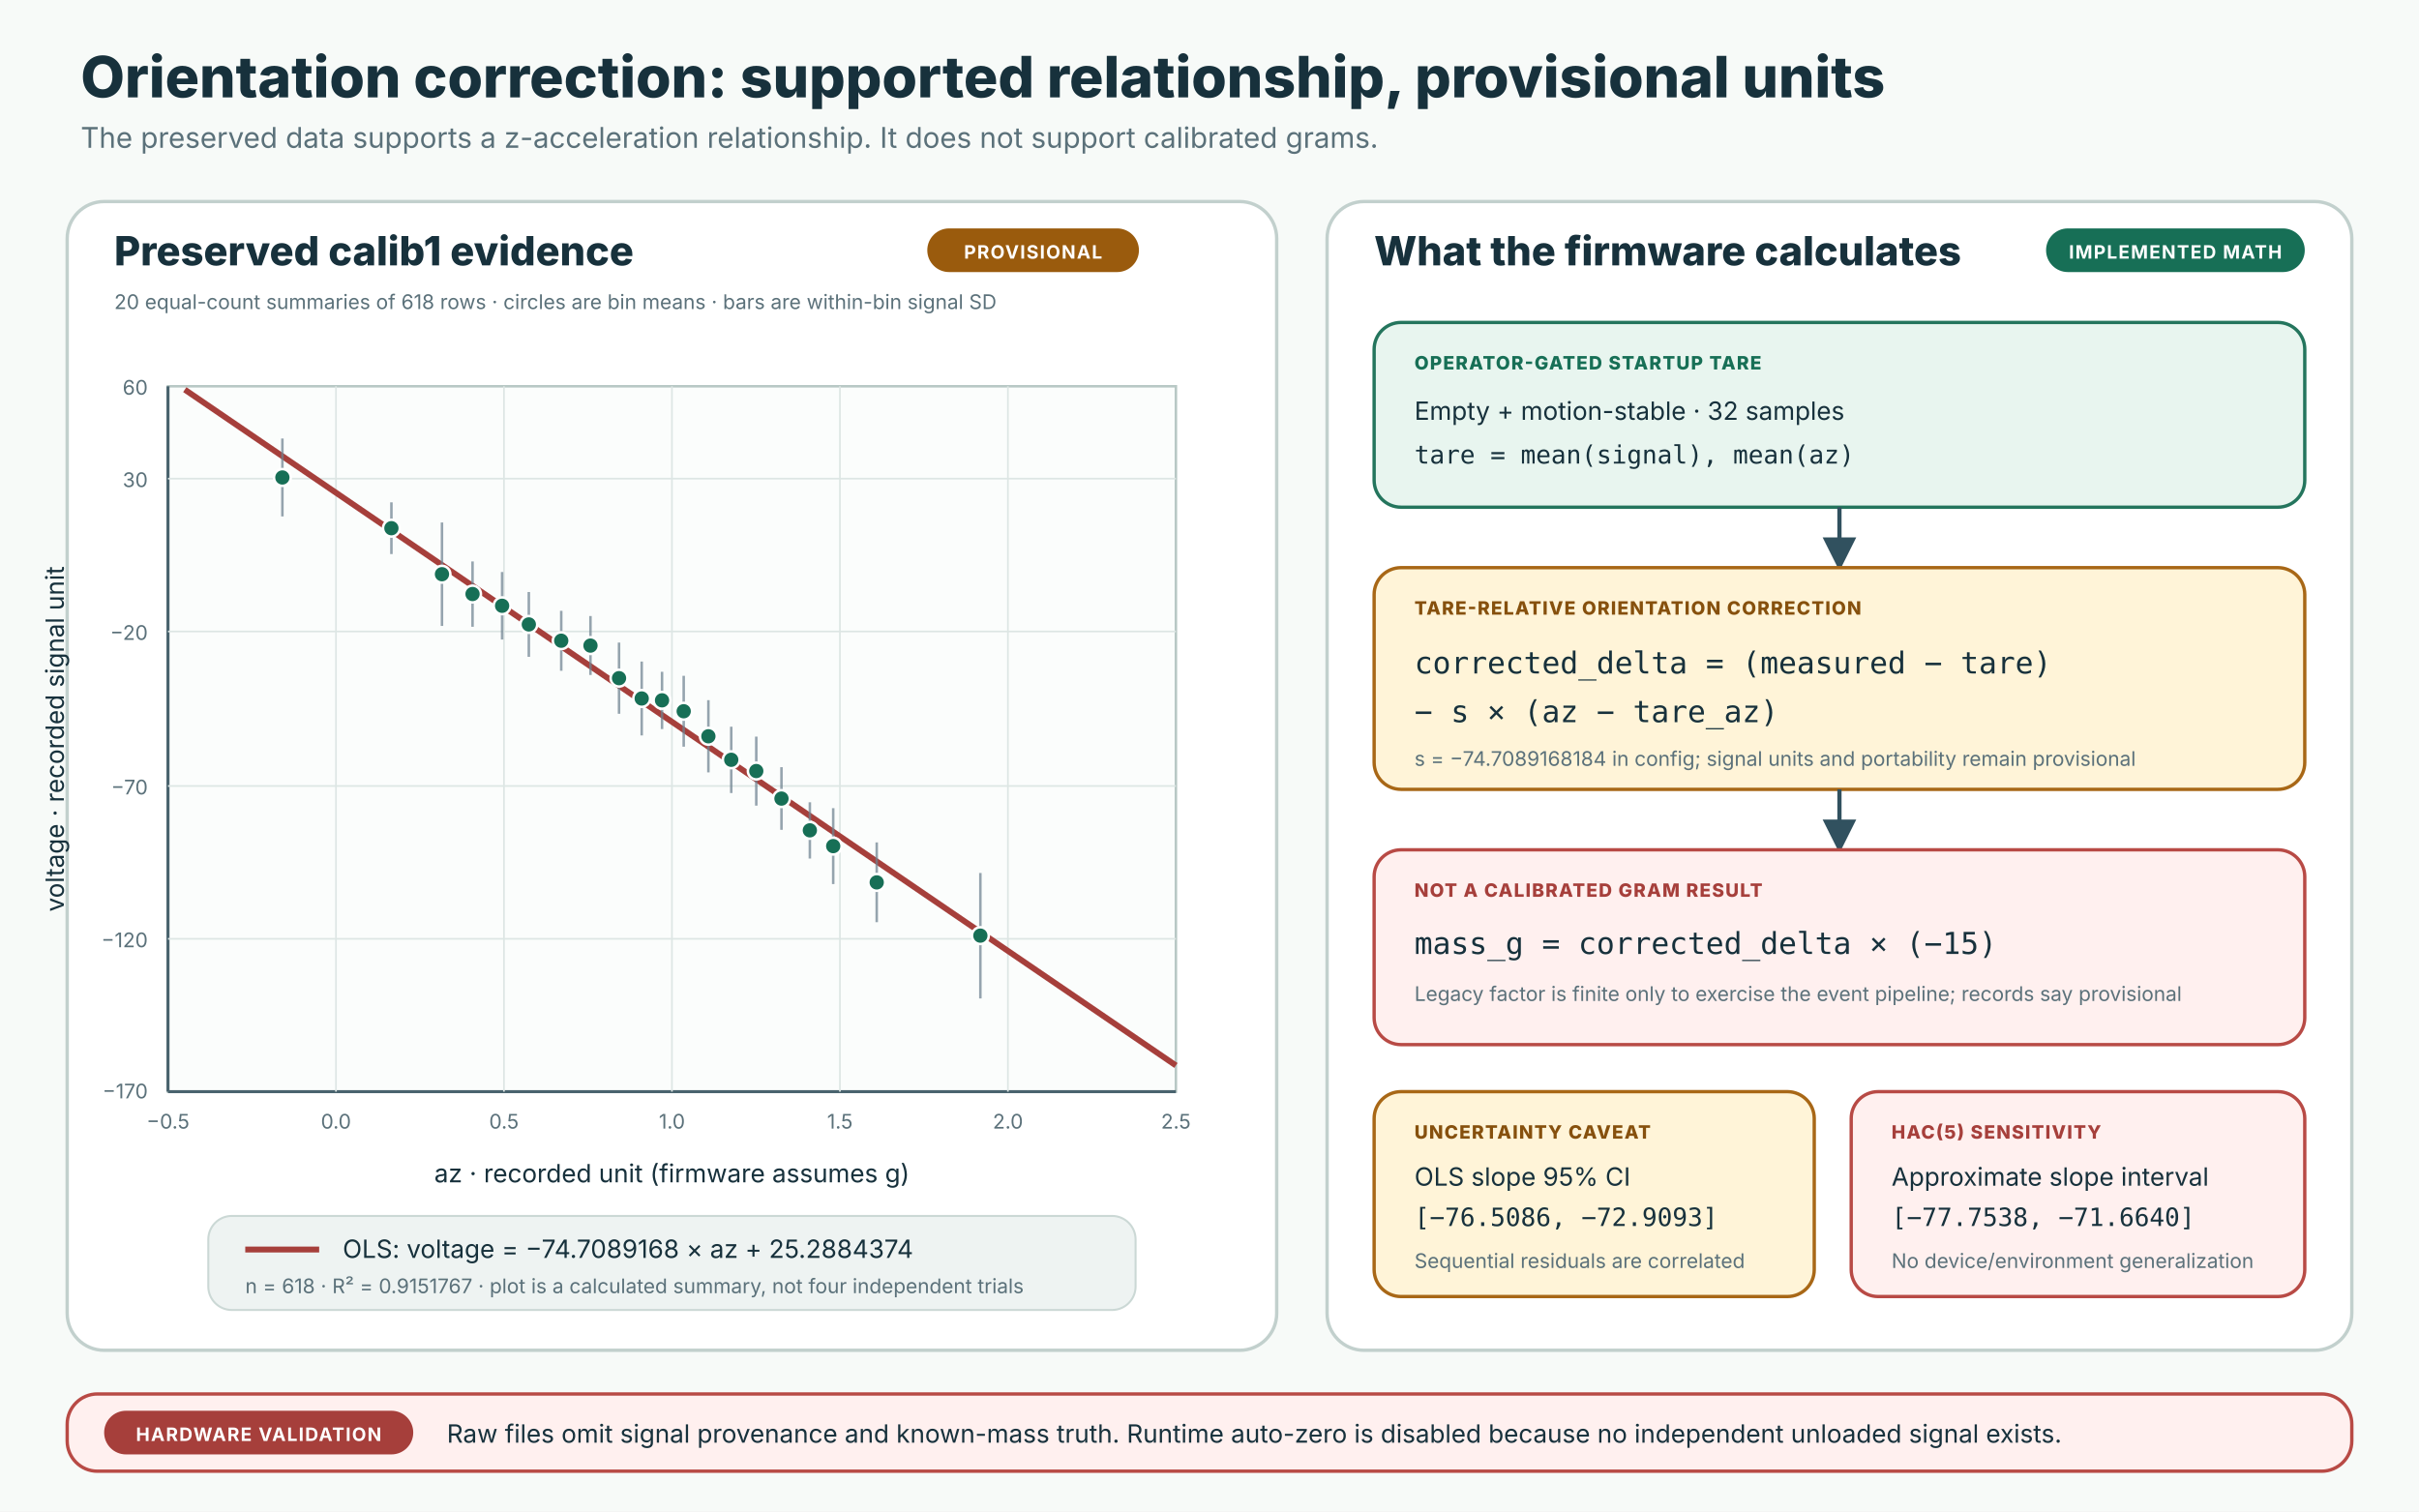
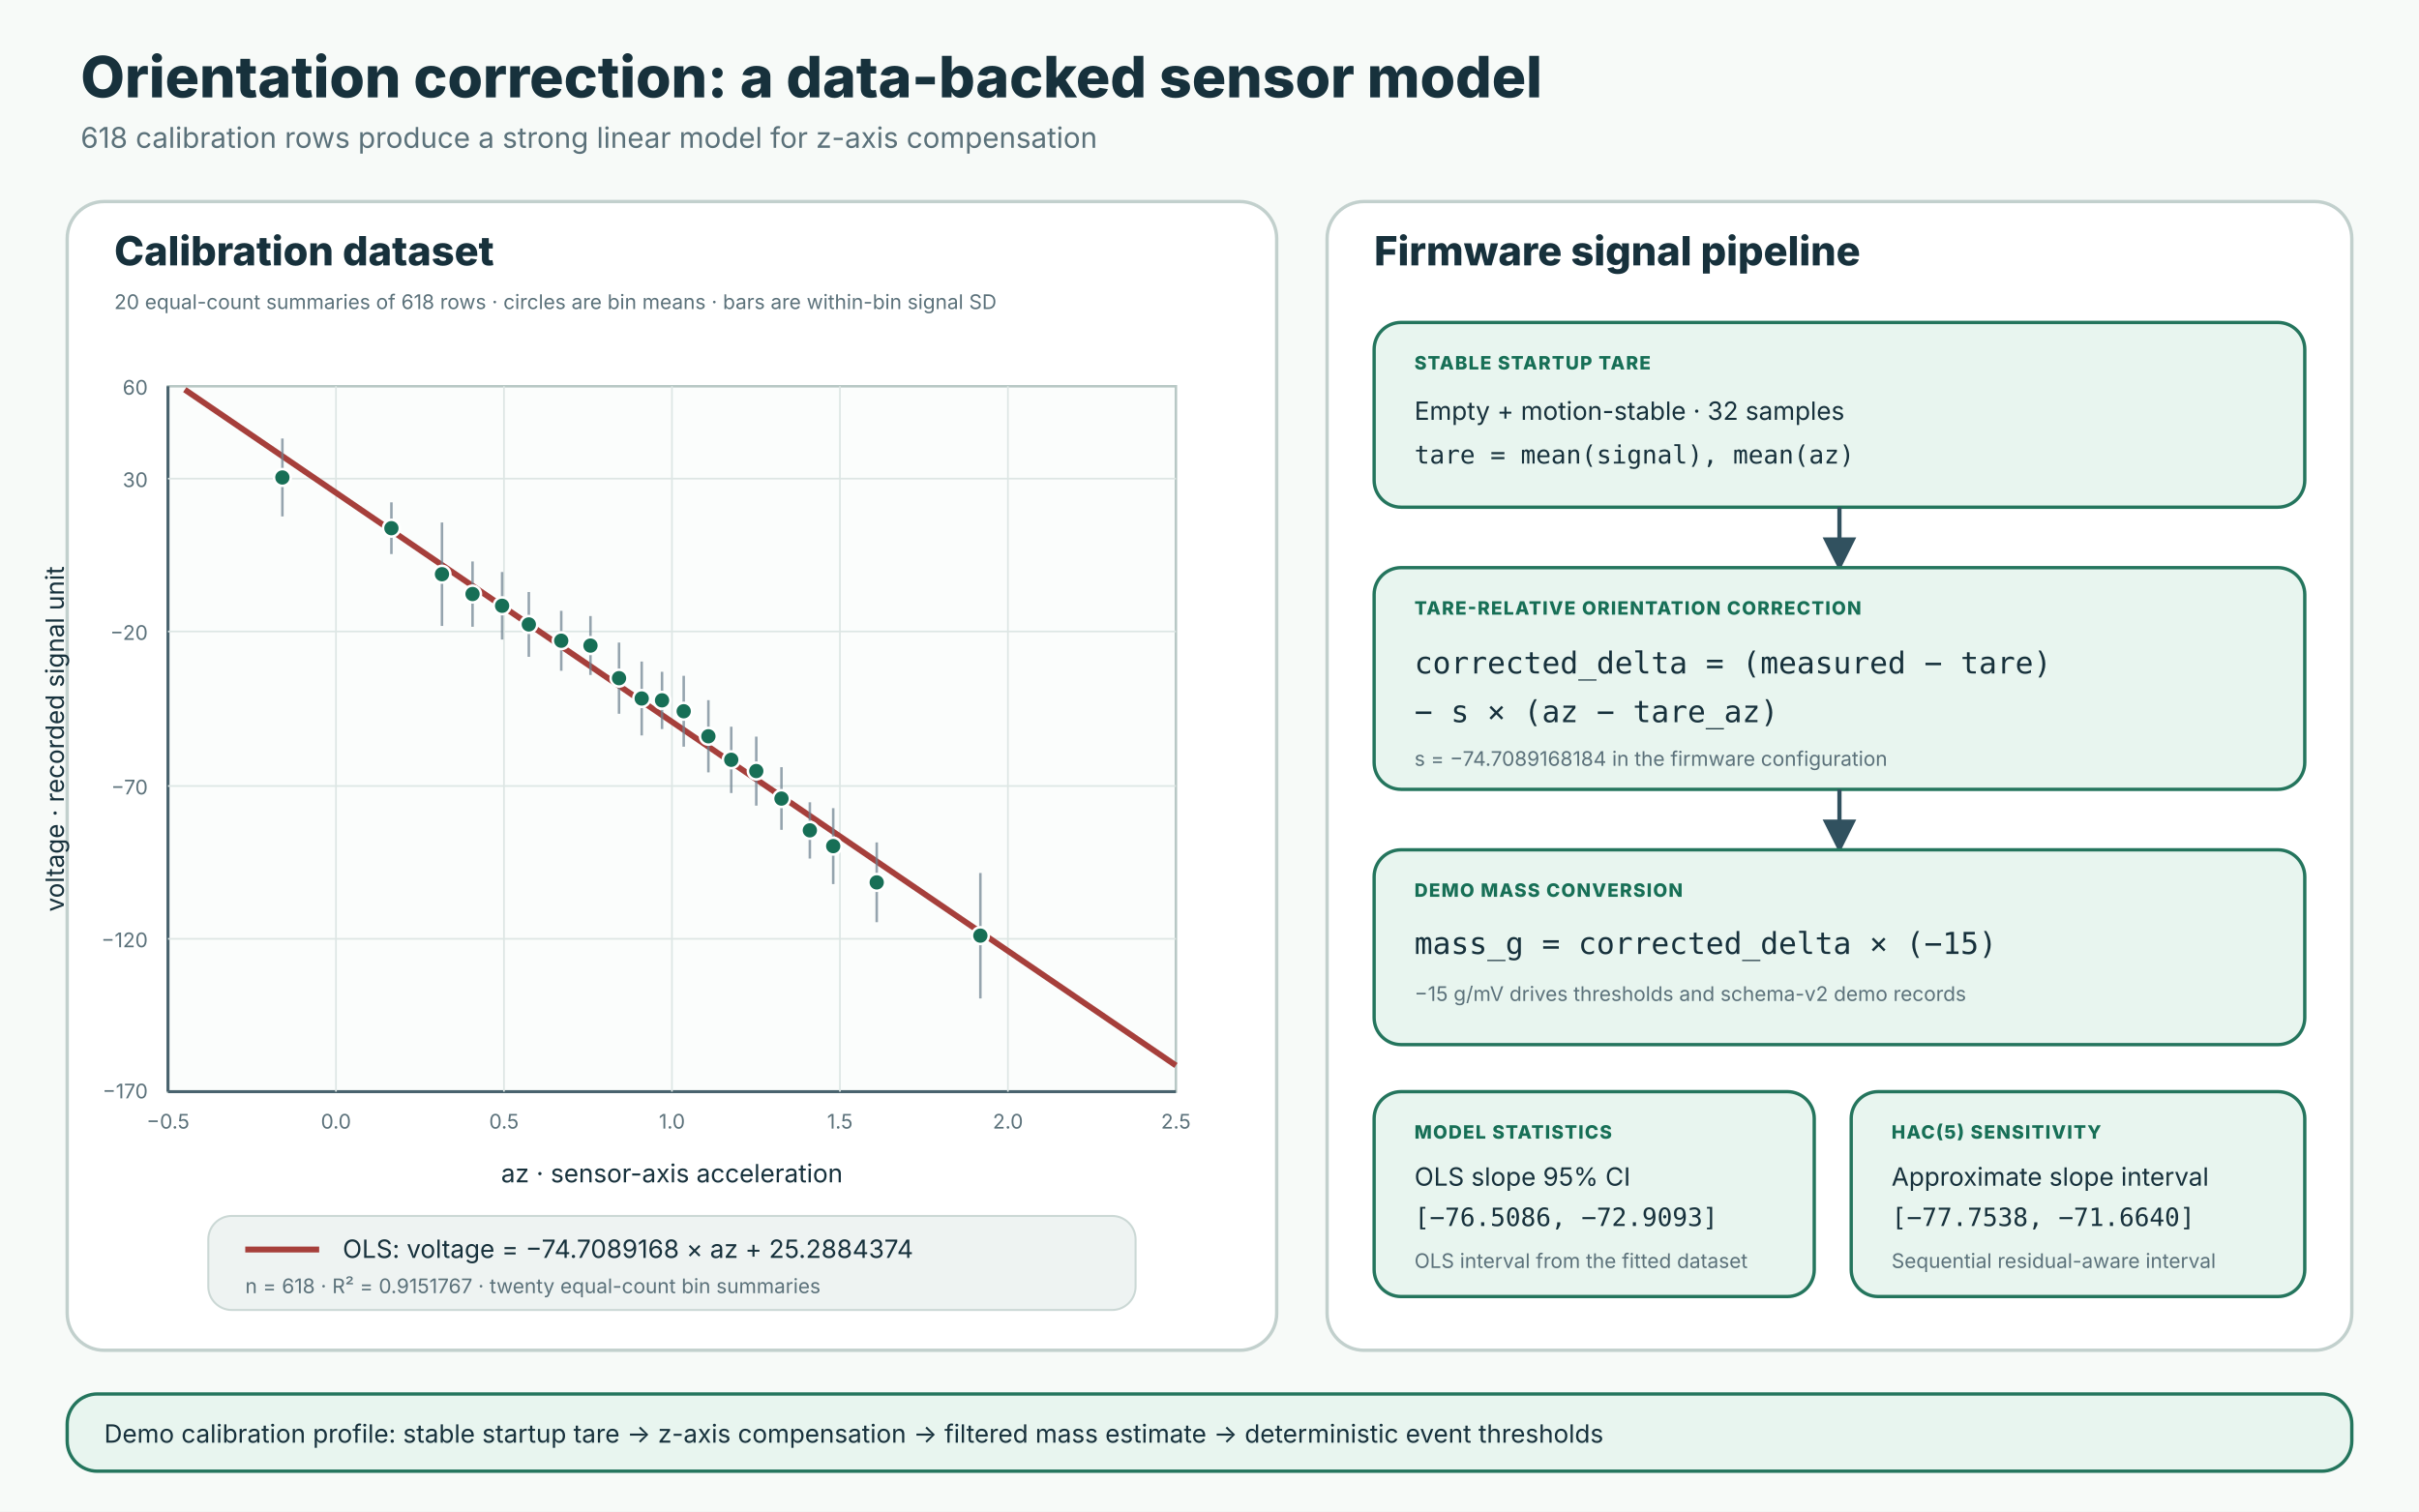
<svg xmlns="http://www.w3.org/2000/svg" viewBox="0 0 1440 900" role="img" aria-labelledby="correction-title correction-desc">
  <defs>
    <marker id="corr-arrow" viewBox="0 0 10 10" refX="9" refY="5" markerWidth="8" markerHeight="8" orient="auto">
      <path d="M0 0 10 5 0 10z" fill="#31515f" />
    </marker>
    <style>
-       .bg{fill:#f7faf8}.text{font-family:Inter,ui-sans-serif,system-ui,-apple-system,BlinkMacSystemFont,"Segoe UI",sans-serif}.ink{fill:#17313c}.muted{fill:#5b717a}.title{font-size:34px;font-weight:780}.subtitle{font-size:17px}.section{font-size:24px;font-weight:760}.head{font-size:19px;font-weight:750}.body{font-size:15px}.small{font-size:12px}.label{font-size:11px;font-weight:760;letter-spacing:.7px}.panel{fill:#fff;stroke:#c2d0cd;stroke-width:2}.provisional{fill:#fff4d8;stroke:#a86716;stroke-width:2}.validation{fill:#fff0ef;stroke:#b84a45;stroke-width:2}.current{fill:#e8f5ef;stroke:#24755d;stroke-width:2}.plot{fill:#fbfdfc;stroke:#b8c8c5;stroke-width:1.5}.grid{stroke:#dde6e4;stroke-width:1}.axis{stroke:#49636e;stroke-width:1.8}.fit{stroke:#a63f3b;stroke-width:3.5;fill:none}.error{stroke:#6e8290;stroke-width:1.5;opacity:.72}.point{fill:#176f56;stroke:#fff;stroke-width:1.5}.formula{font-family:ui-monospace,SFMono-Regular,Menlo,Consolas,monospace;font-size:18px;fill:#17313c}.formula-small{font-family:ui-monospace,SFMono-Regular,Menlo,Consolas,monospace;font-size:15px;fill:#17313c}.pill-provisional{fill:#9a5b0d}.pill-validation{fill:#a63f3b}.pill-current{fill:#176f56}.pill-text{fill:#fff;font-size:11px;font-weight:750;letter-spacing:.7px}.arrow{fill:none;stroke:#31515f;stroke-width:2.5;marker-end:url(#corr-arrow)}.chip{fill:#eef3f2;stroke:#cbd8d5;stroke-width:1.2}.strike{stroke:#a63f3b;stroke-width:2.5}
+       .bg{fill:#f7faf8}.text{font-family:Inter,ui-sans-serif,system-ui,-apple-system,BlinkMacSystemFont,"Segoe UI",sans-serif}.ink{fill:#17313c}.muted{fill:#5b717a}.title{font-size:34px;font-weight:780}.subtitle{font-size:17px}.section{font-size:24px;font-weight:760}.head{font-size:19px;font-weight:750}.body{font-size:15px}.small{font-size:12px}.label{font-size:11px;font-weight:760;letter-spacing:.7px}.panel{fill:#fff;stroke:#c2d0cd;stroke-width:2}.current{fill:#e8f5ef;stroke:#24755d;stroke-width:2}.plot{fill:#fbfdfc;stroke:#b8c8c5;stroke-width:1.5}.grid{stroke:#dde6e4;stroke-width:1}.axis{stroke:#49636e;stroke-width:1.8}.fit{stroke:#a63f3b;stroke-width:3.5;fill:none}.error{stroke:#6e8290;stroke-width:1.5;opacity:.72}.point{fill:#176f56;stroke:#fff;stroke-width:1.5}.formula{font-family:ui-monospace,SFMono-Regular,Menlo,Consolas,monospace;font-size:18px;fill:#17313c}.formula-small{font-family:ui-monospace,SFMono-Regular,Menlo,Consolas,monospace;font-size:15px;fill:#17313c}.arrow{fill:none;stroke:#31515f;stroke-width:2.5;marker-end:url(#corr-arrow)}.chip{fill:#eef3f2;stroke:#cbd8d5;stroke-width:1.2}
    </style>
  </defs>
  <rect width="1440" height="900" class="bg" />
  <g class="text">
-     <text x="48" y="58" class="title ink">Orientation correction: supported relationship, provisional units</text>
-     <text x="48" y="88" class="subtitle muted">The preserved data supports a z-acceleration relationship. It does not support calibrated grams.</text>
+     <text x="48" y="58" class="title ink">Orientation correction: a data-backed sensor model</text>
+     <text x="48" y="88" class="subtitle muted">618 calibration rows produce a strong linear model for z-axis compensation</text>
    <rect x="40" y="120" width="720" height="684" rx="22" class="panel" />
-     <text x="68" y="158" class="section ink">Preserved calib1 evidence</text>
-     <rect x="552" y="136" width="126" height="26" rx="13" class="pill-provisional" />
-     <text x="615" y="154" text-anchor="middle" class="pill-text">PROVISIONAL</text>
+     <text x="68" y="158" class="section ink">Calibration dataset</text>
    <text x="68" y="184" class="small muted">20 equal-count summaries of 618 rows · circles are bin means · bars are within-bin signal SD</text>
    <rect x="100" y="230" width="600" height="420" class="plot" />
    <line x1="100" y1="650" x2="700" y2="650" class="axis" />
    <line x1="100" y1="230" x2="100" y2="650" class="axis" />
    <line x1="100" y1="285" x2="700" y2="285" class="grid" />
    <line x1="100" y1="376" x2="700" y2="376" class="grid" />
    <line x1="100" y1="468" x2="700" y2="468" class="grid" />
    <line x1="100" y1="559" x2="700" y2="559" class="grid" />
    <line x1="200" y1="230" x2="200" y2="650" class="grid" />
    <line x1="300" y1="230" x2="300" y2="650" class="grid" />
    <line x1="400" y1="230" x2="400" y2="650" class="grid" />
    <line x1="500" y1="230" x2="500" y2="650" class="grid" />
    <line x1="600" y1="230" x2="600" y2="650" class="grid" />
    <text x="88" y="235" text-anchor="end" class="small muted">60</text>
    <text x="88" y="290" text-anchor="end" class="small muted">30</text>
    <text x="88" y="381" text-anchor="end" class="small muted">−20</text>
    <text x="88" y="473" text-anchor="end" class="small muted">−70</text>
    <text x="88" y="564" text-anchor="end" class="small muted">−120</text>
    <text x="88" y="654" text-anchor="end" class="small muted">−170</text>
    <text x="100" y="672" text-anchor="middle" class="small muted">−0.5</text>
    <text x="200" y="672" text-anchor="middle" class="small muted">0.0</text>
    <text x="300" y="672" text-anchor="middle" class="small muted">0.5</text>
    <text x="400" y="672" text-anchor="middle" class="small muted">1.0</text>
    <text x="500" y="672" text-anchor="middle" class="small muted">1.5</text>
    <text x="600" y="672" text-anchor="middle" class="small muted">2.0</text>
    <text x="700" y="672" text-anchor="middle" class="small muted">2.5</text>
-     <text x="400" y="704" text-anchor="middle" class="body ink">az · recorded unit (firmware assumes g)</text>
+     <text x="400" y="704" text-anchor="middle" class="body ink">az · sensor-axis acceleration</text>
    <text x="38" y="440" transform="rotate(-90 38 440)" text-anchor="middle" class="body ink">voltage · recorded signal unit</text>
    <path d="M110 232 L700 634.4" class="fit" />
    <line x1="168.1" y1="307.5" x2="168.1" y2="261.1" class="error" />
    <circle cx="168.1" cy="284.3" r="5" class="point" />
    <line x1="233.0" y1="329.9" x2="233.0" y2="299.1" class="error" />
    <circle cx="233.0" cy="314.5" r="5" class="point" />
    <line x1="263.1" y1="372.7" x2="263.1" y2="311.1" class="error" />
    <circle cx="263.1" cy="341.9" r="5" class="point" />
    <line x1="281.3" y1="373.2" x2="281.3" y2="334.3" class="error" />
    <circle cx="281.3" cy="353.7" r="5" class="point" />
    <line x1="298.9" y1="380.8" x2="298.9" y2="340.6" class="error" />
    <circle cx="298.9" cy="360.7" r="5" class="point" />
    <line x1="314.8" y1="391.1" x2="314.8" y2="352.5" class="error" />
    <circle cx="314.8" cy="371.8" r="5" class="point" />
    <line x1="334.1" y1="399.4" x2="334.1" y2="363.7" class="error" />
    <circle cx="334.1" cy="381.5" r="5" class="point" />
    <line x1="351.5" y1="401.9" x2="351.5" y2="366.8" class="error" />
    <circle cx="351.5" cy="384.4" r="5" class="point" />
    <line x1="368.5" y1="425.0" x2="368.5" y2="382.6" class="error" />
    <circle cx="368.5" cy="403.8" r="5" class="point" />
    <line x1="382.0" y1="437.9" x2="382.0" y2="393.9" class="error" />
    <circle cx="382.0" cy="415.9" r="5" class="point" />
    <line x1="394.1" y1="434.1" x2="394.1" y2="400.0" class="error" />
    <circle cx="394.1" cy="417.0" r="5" class="point" />
    <line x1="407.0" y1="444.6" x2="407.0" y2="402.4" class="error" />
    <circle cx="407.0" cy="423.5" r="5" class="point" />
    <line x1="421.7" y1="459.9" x2="421.7" y2="416.9" class="error" />
    <circle cx="421.7" cy="438.4" r="5" class="point" />
    <line x1="435.3" y1="472.2" x2="435.3" y2="432.7" class="error" />
    <circle cx="435.3" cy="452.4" r="5" class="point" />
    <line x1="450.2" y1="479.7" x2="450.2" y2="438.6" class="error" />
    <circle cx="450.2" cy="459.1" r="5" class="point" />
    <line x1="465.2" y1="494.1" x2="465.2" y2="456.8" class="error" />
    <circle cx="465.2" cy="475.5" r="5" class="point" />
    <line x1="482.1" y1="511.2" x2="482.1" y2="477.7" class="error" />
    <circle cx="482.1" cy="494.4" r="5" class="point" />
    <line x1="496.0" y1="526.4" x2="496.0" y2="481.2" class="error" />
    <circle cx="496.0" cy="503.8" r="5" class="point" />
    <line x1="521.9" y1="549.1" x2="521.9" y2="501.6" class="error" />
    <circle cx="521.9" cy="525.4" r="5" class="point" />
    <line x1="583.6" y1="594.5" x2="583.6" y2="519.8" class="error" />
    <circle cx="583.6" cy="557.1" r="5" class="point" />
    <rect x="124" y="724" width="552" height="56" rx="14" class="chip" />
    <line x1="146" y1="744" x2="190" y2="744" class="fit" />
    <text x="204" y="749" class="body ink">OLS: voltage = −74.7089168 × az + 25.2884374</text>
-     <text x="146" y="770" class="small muted">n = 618 · R² = 0.9151767 · plot is a calculated summary, not four independent trials</text>
+     <text x="146" y="770" class="small muted">n = 618 · R² = 0.9151767 · twenty equal-count bin summaries</text>
    <rect x="790" y="120" width="610" height="684" rx="22" class="panel" />
-     <text x="818" y="158" class="section ink">What the firmware calculates</text>
-     <rect x="1218" y="136" width="154" height="26" rx="13" class="pill-current" />
-     <text x="1295" y="154" text-anchor="middle" class="pill-text">IMPLEMENTED MATH</text>
+     <text x="818" y="158" class="section ink">Firmware signal pipeline</text>
    <rect x="818" y="192" width="554" height="110" rx="16" class="current" />
-     <text x="842" y="220" class="label" fill="#176f56">OPERATOR-GATED STARTUP TARE</text>
+     <text x="842" y="220" class="label" fill="#176f56">STABLE STARTUP TARE</text>
    <text x="842" y="250" class="body ink">Empty + motion-stable · 32 samples</text>
    <text x="842" y="276" class="formula-small">tare = mean(signal), mean(az)</text>
    <path d="M1095 302 V338" class="arrow" />
-     <rect x="818" y="338" width="554" height="132" rx="16" class="provisional" />
-     <text x="842" y="366" class="label" fill="#86500d">TARE-RELATIVE ORIENTATION CORRECTION</text>
+     <rect x="818" y="338" width="554" height="132" rx="16" class="current" />
+     <text x="842" y="366" class="label" fill="#176f56">TARE-RELATIVE ORIENTATION CORRECTION</text>
    <text x="842" y="401" class="formula">corrected_delta = (measured − tare)</text>
    <text x="842" y="430" class="formula">                − s × (az − tare_az)</text>
-     <text x="842" y="456" class="small muted">s = −74.7089168184 in config; signal units and portability remain provisional</text>
+     <text x="842" y="456" class="small muted">s = −74.7089168184 in the firmware configuration</text>
    <path d="M1095 470 V506" class="arrow" />
-     <rect x="818" y="506" width="554" height="116" rx="16" class="validation" />
-     <text x="842" y="534" class="label" fill="#a63f3b">NOT A CALIBRATED GRAM RESULT</text>
+     <rect x="818" y="506" width="554" height="116" rx="16" class="current" />
+     <text x="842" y="534" class="label" fill="#176f56">DEMO MASS CONVERSION</text>
    <text x="842" y="568" class="formula">mass_g = corrected_delta × (−15)</text>
-     <text x="842" y="596" class="small muted">Legacy factor is finite only to exercise the event pipeline; records say provisional</text>
-     <rect x="818" y="650" width="262" height="122" rx="16" class="provisional" />
-     <text x="842" y="678" class="label" fill="#86500d">UNCERTAINTY CAVEAT</text>
+     <text x="842" y="596" class="small muted">−15 g/mV drives thresholds and schema-v2 demo records</text>
+     <rect x="818" y="650" width="262" height="122" rx="16" class="current" />
+     <text x="842" y="678" class="label" fill="#176f56">MODEL STATISTICS</text>
    <text x="842" y="706" class="body ink">OLS slope 95% CI</text>
    <text x="842" y="730" class="formula-small">[−76.5086, −72.9093]</text>
-     <text x="842" y="755" class="small muted">Sequential residuals are correlated</text>
-     <rect x="1102" y="650" width="270" height="122" rx="16" class="validation" />
-     <text x="1126" y="678" class="label" fill="#a63f3b">HAC(5) SENSITIVITY</text>
+     <text x="842" y="755" class="small muted">OLS interval from the fitted dataset</text>
+     <rect x="1102" y="650" width="270" height="122" rx="16" class="current" />
+     <text x="1126" y="678" class="label" fill="#176f56">HAC(5) SENSITIVITY</text>
    <text x="1126" y="706" class="body ink">Approximate slope interval</text>
    <text x="1126" y="730" class="formula-small">[−77.7538, −71.6640]</text>
-     <text x="1126" y="755" class="small muted">No device/environment generalization</text>
-     <rect x="40" y="830" width="1360" height="46" rx="18" class="validation" />
-     <rect x="62" y="840" width="184" height="26" rx="13" class="pill-validation" />
-     <text x="154" y="858" text-anchor="middle" class="pill-text">HARDWARE VALIDATION</text>
-     <text x="266" y="859" class="body ink">Raw files omit signal provenance and known-mass truth. Runtime auto-zero is disabled because no independent unloaded signal exists.</text>
+     <text x="1126" y="755" class="small muted">Sequential residual-aware interval</text>
+     <rect x="40" y="830" width="1360" height="46" rx="18" class="current" />
+     <text x="62" y="859" class="body ink">Demo calibration profile: stable startup tare → z-axis compensation → filtered mass estimate → deterministic event thresholds</text>
  </g>
</svg>
